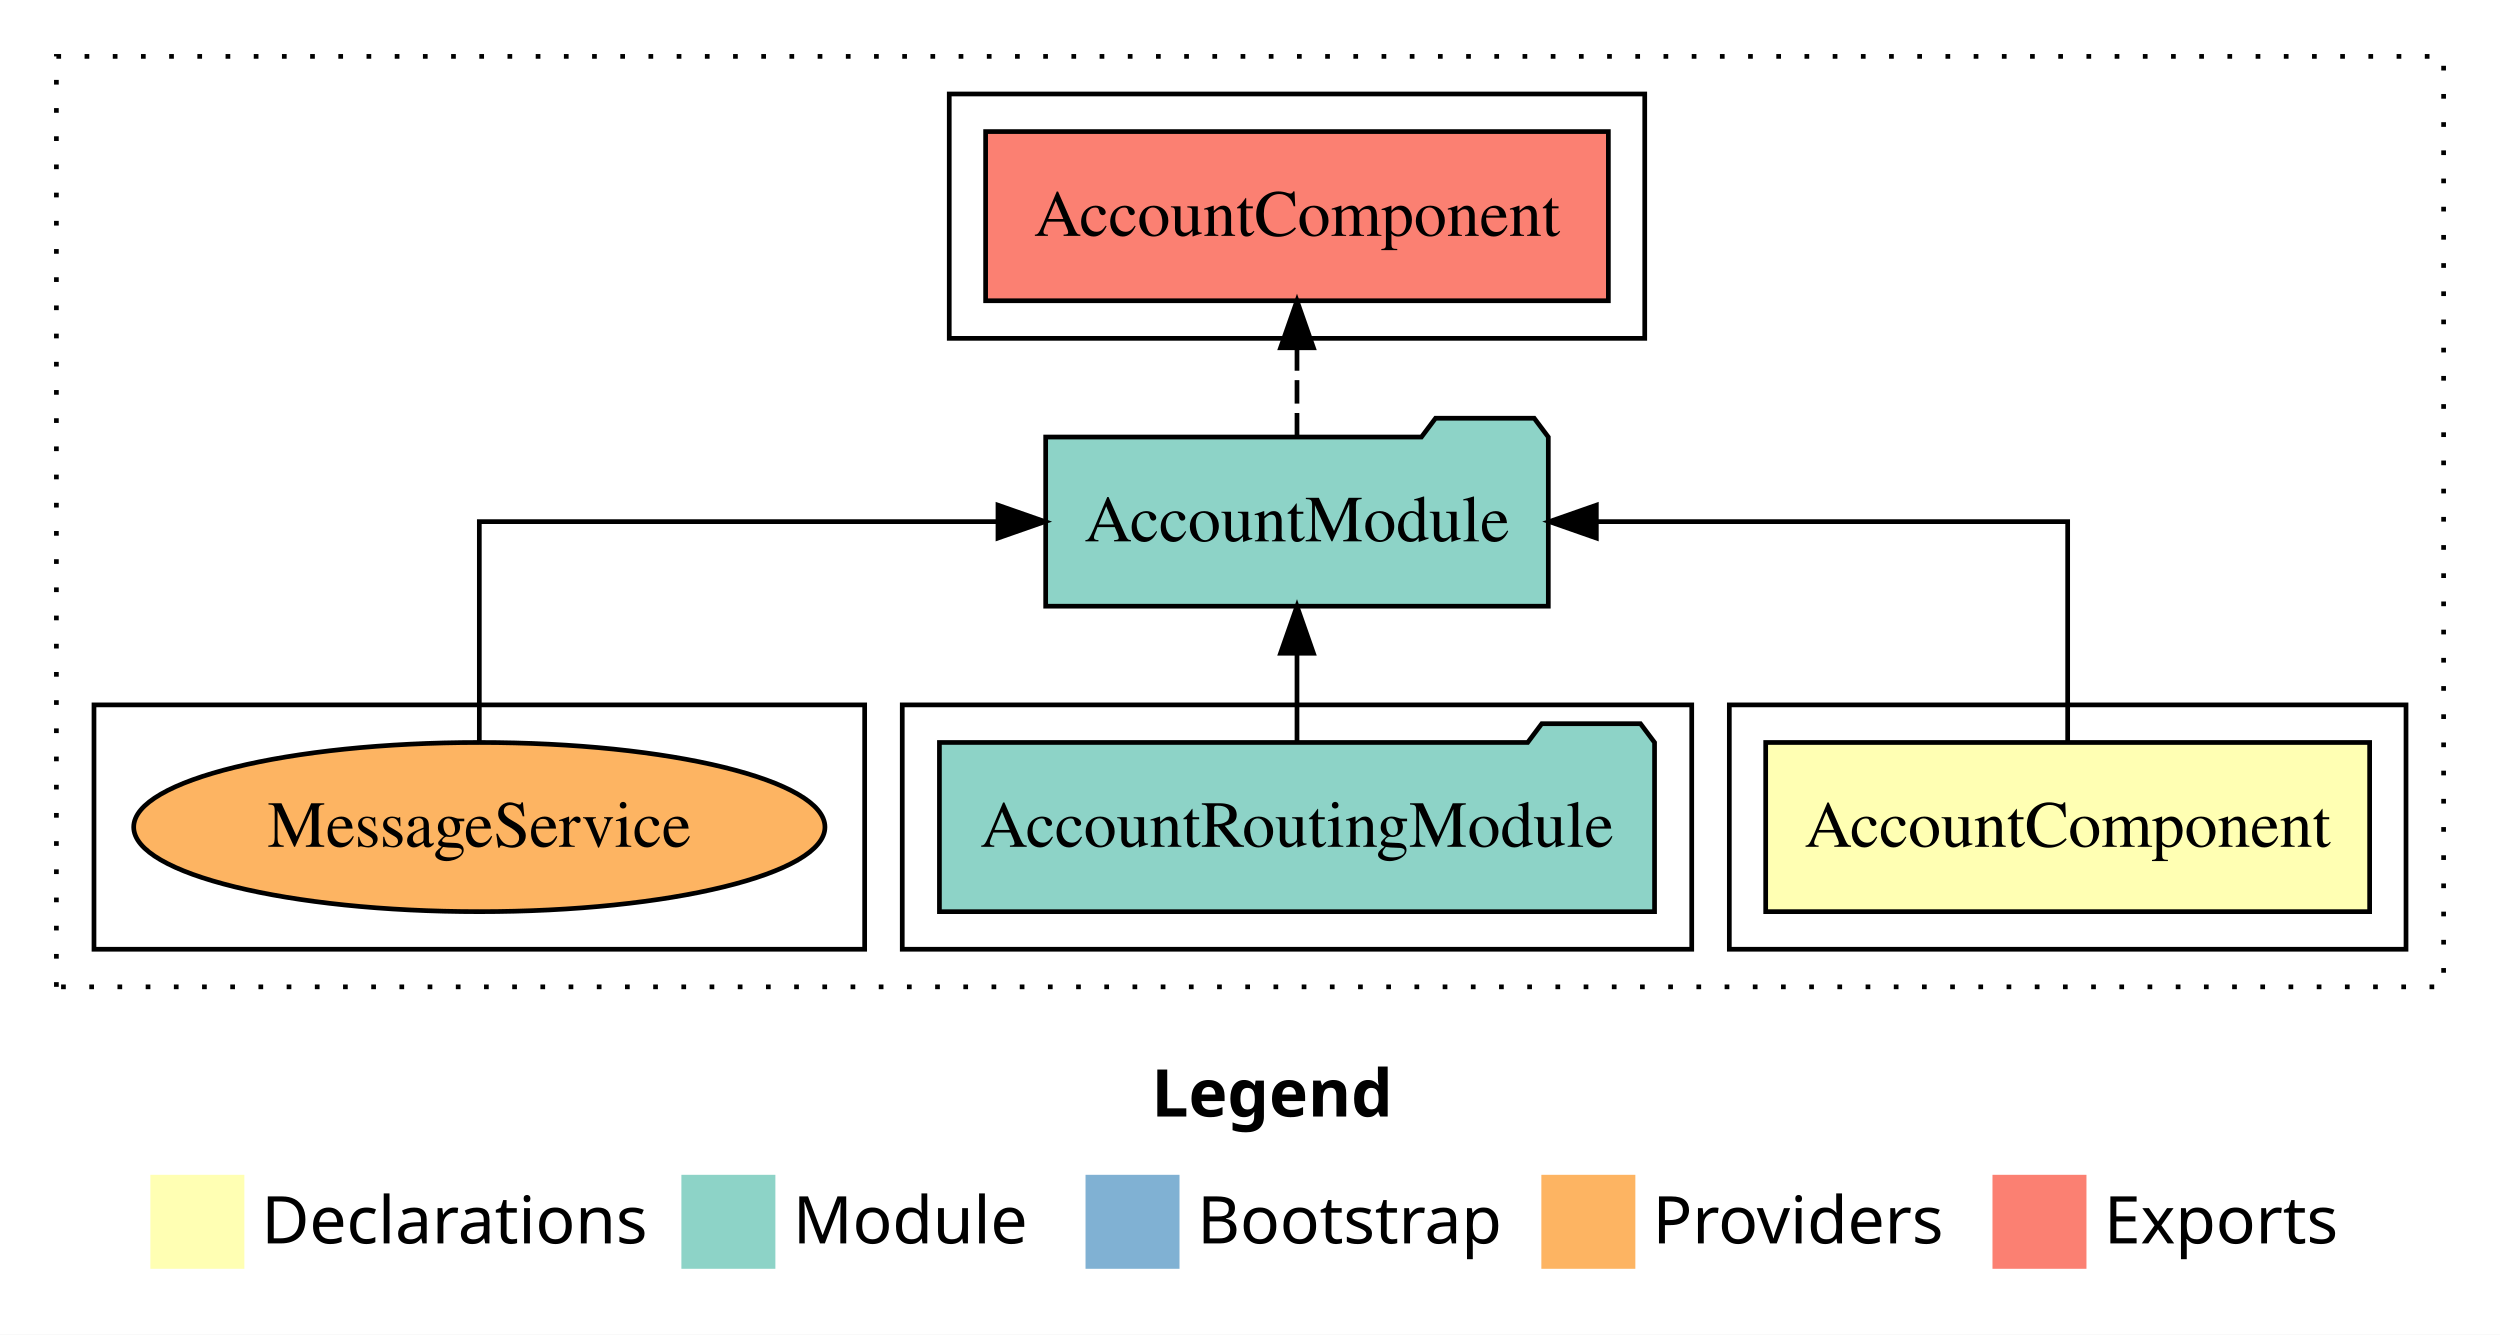
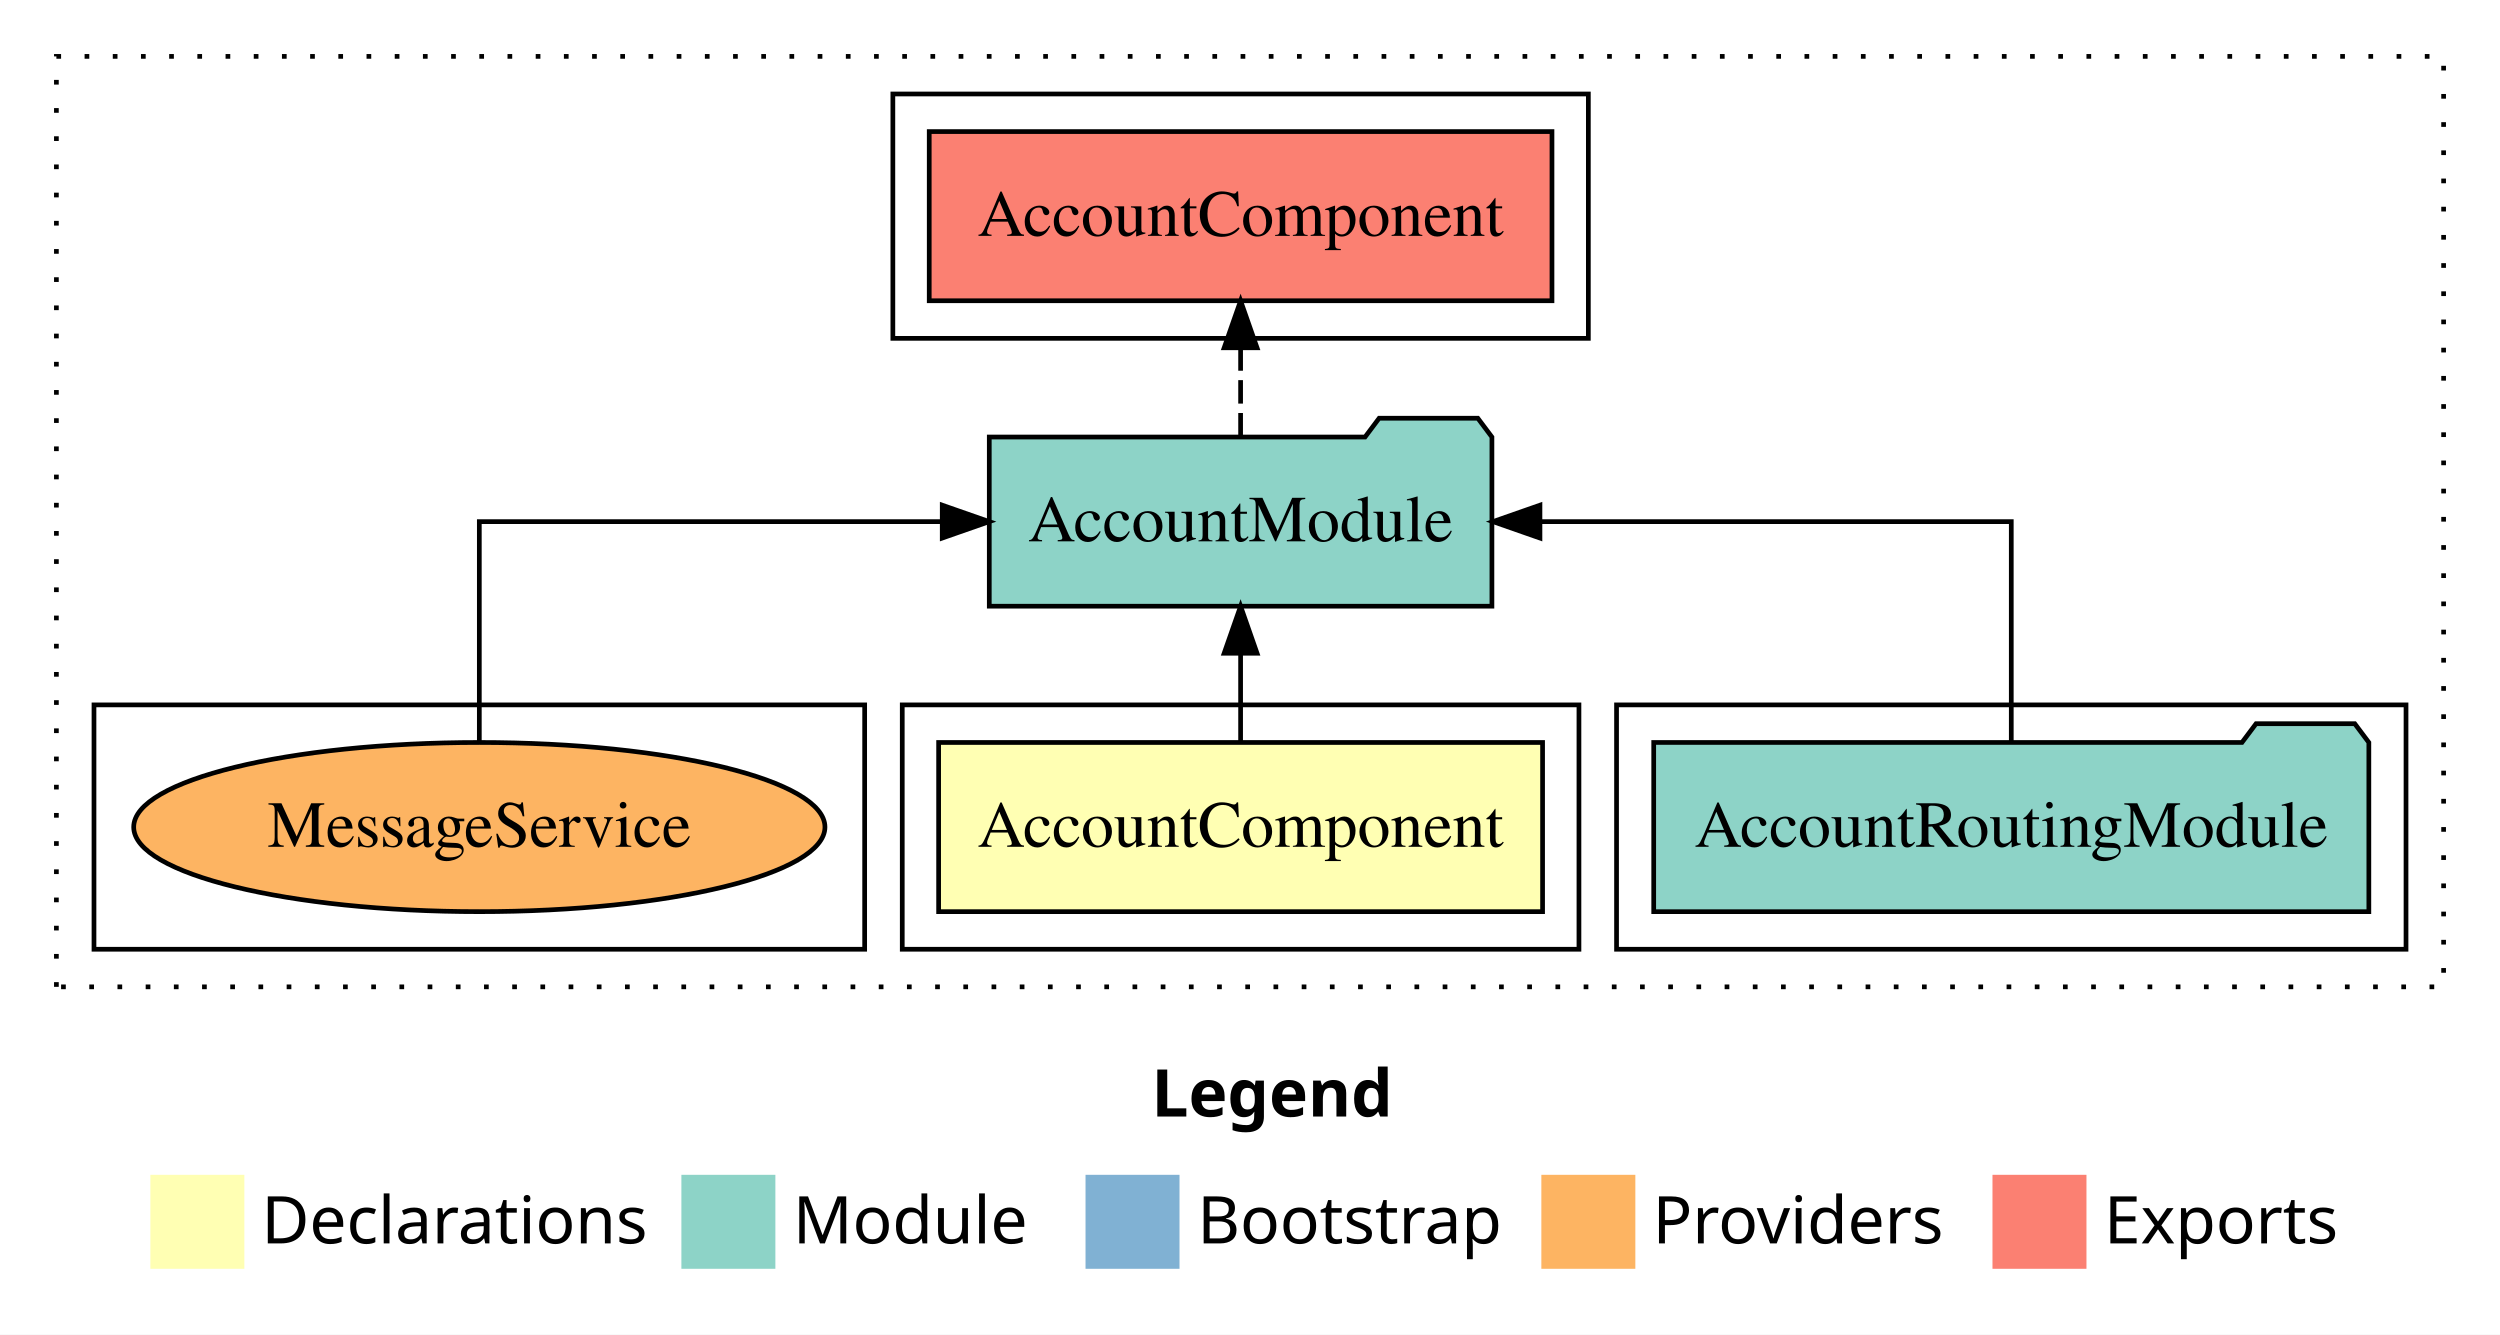
<svg xmlns="http://www.w3.org/2000/svg" width="532pt" height="284pt" viewBox="0.00 0.00 532.00 284.00">
  <g id="graph0" class="graph" transform="scale(1 1) rotate(0) translate(4 280)">
    <polygon fill="white" stroke="transparent" points="-4,4 -4,-280 528,-280 528,4 -4,4" />
    <text text-anchor="start" x="241.01" y="-42.4" font-family="sans-serif" font-weight="bold" font-size="14.00">Legend</text>
    <polygon fill="#ffffb3" stroke="transparent" points="28,-10 28,-30 48,-30 48,-10 28,-10" />
    <text text-anchor="start" x="51.63" y="-15.4" font-family="sans-serif" font-size="14.00">  Declarations</text>
    <polygon fill="#8dd3c7" stroke="transparent" points="141,-10 141,-30 161,-30 161,-10 141,-10" />
    <text text-anchor="start" x="164.73" y="-15.4" font-family="sans-serif" font-size="14.00">  Module</text>
    <polygon fill="#80b1d3" stroke="transparent" points="227,-10 227,-30 247,-30 247,-10 227,-10" />
    <text text-anchor="start" x="250.78" y="-15.4" font-family="sans-serif" font-size="14.00">  Bootstrap</text>
    <polygon fill="#fdb462" stroke="transparent" points="324,-10 324,-30 344,-30 344,-10 324,-10" />
    <text text-anchor="start" x="347.67" y="-15.4" font-family="sans-serif" font-size="14.00">  Providers</text>
    <polygon fill="#fb8072" stroke="transparent" points="420,-10 420,-30 440,-30 440,-10 420,-10" />
    <text text-anchor="start" x="443.73" y="-15.4" font-family="sans-serif" font-size="14.00">  Exports</text>
    <g id="clust1" class="cluster">
      <polygon fill="none" stroke="black" stroke-dasharray="1,5" points="8,-70 8,-268 516,-268 516,-70 8,-70" />
    </g>
+     <g id="clust4" class="cluster">
+       <polygon fill="none" stroke="black" points="340,-78 340,-130 508,-130 508,-78 340,-78" />
+     </g>
    <g id="clust2" class="cluster">
-       <polygon fill="none" stroke="black" points="364,-78 364,-130 508,-130 508,-78 364,-78" />
+       <polygon fill="none" stroke="black" points="188,-78 188,-130 332,-130 332,-78 188,-78" />
    </g>
    <g id="clust5" class="cluster">
-       <polygon fill="none" stroke="black" points="198,-208 198,-260 346,-260 346,-208 198,-208" />
-     </g>
-     <g id="clust4" class="cluster">
-       <polygon fill="none" stroke="black" points="188,-78 188,-130 356,-130 356,-78 188,-78" />
+       <polygon fill="none" stroke="black" points="186,-208 186,-260 334,-260 334,-208 186,-208" />
    </g>
    <g id="clust7" class="cluster">
      <polygon fill="none" stroke="black" points="16,-78 16,-130 180,-130 180,-78 16,-78" />
    </g>
    <g id="node1" class="node">
-       <polygon fill="#ffffb3" stroke="black" points="500.26,-122 371.74,-122 371.74,-86 500.26,-86 500.26,-122" />
-       <text text-anchor="middle" x="436" y="-99.8" font-family="Times,serif" font-size="14.00">AccountComponent</text>
+       <polygon fill="#ffffb3" stroke="black" points="324.26,-122 195.74,-122 195.74,-86 324.26,-86 324.26,-122" />
+       <text text-anchor="middle" x="260" y="-99.8" font-family="Times,serif" font-size="14.00">AccountComponent</text>
    </g>
    <g id="node2" class="node">
-       <polygon fill="#8dd3c7" stroke="black" points="325.48,-187 322.48,-191 301.48,-191 298.48,-187 218.52,-187 218.52,-151 325.48,-151 325.48,-187" />
-       <text text-anchor="middle" x="272" y="-164.8" font-family="Times,serif" font-size="14.00">AccountModule</text>
+       <polygon fill="#8dd3c7" stroke="black" points="313.48,-187 310.48,-191 289.48,-191 286.48,-187 206.52,-187 206.52,-151 313.48,-151 313.48,-187" />
+       <text text-anchor="middle" x="260" y="-164.8" font-family="Times,serif" font-size="14.00">AccountModule</text>
    </g>
    <g id="edge1" class="edge">
-       <path fill="none" stroke="black" d="M436,-122.11C436,-141.34 436,-169 436,-169 436,-169 335.7,-169 335.7,-169" />
-       <polygon fill="black" stroke="black" points="335.7,-165.5 325.7,-169 335.7,-172.5 335.7,-165.5" />
+       <path fill="none" stroke="black" d="M260,-122.11C260,-122.11 260,-140.99 260,-140.99" />
+       <polygon fill="black" stroke="black" points="256.5,-140.99 260,-150.99 263.5,-140.99 256.5,-140.99" />
    </g>
    <g id="node4" class="node">
-       <polygon fill="#fb8072" stroke="black" points="338.26,-252 205.74,-252 205.74,-216 338.26,-216 338.26,-252" />
-       <text text-anchor="middle" x="272" y="-229.8" font-family="Times,serif" font-size="14.00">AccountComponent </text>
+       <polygon fill="#fb8072" stroke="black" points="326.26,-252 193.74,-252 193.74,-216 326.26,-216 326.26,-252" />
+       <text text-anchor="middle" x="260" y="-229.8" font-family="Times,serif" font-size="14.00">AccountComponent </text>
    </g>
    <g id="edge3" class="edge">
-       <path fill="none" stroke="black" stroke-dasharray="5,2" d="M272,-187.11C272,-187.11 272,-205.99 272,-205.99" />
-       <polygon fill="black" stroke="black" points="268.5,-205.99 272,-215.99 275.5,-205.99 268.5,-205.99" />
+       <path fill="none" stroke="black" stroke-dasharray="5,2" d="M260,-187.11C260,-187.11 260,-205.99 260,-205.99" />
+       <polygon fill="black" stroke="black" points="256.5,-205.99 260,-215.99 263.5,-205.99 256.5,-205.99" />
    </g>
    <g id="node3" class="node">
-       <polygon fill="#8dd3c7" stroke="black" points="348.09,-122 345.09,-126 324.09,-126 321.09,-122 195.91,-122 195.91,-86 348.09,-86 348.09,-122" />
-       <text text-anchor="middle" x="272" y="-99.8" font-family="Times,serif" font-size="14.00">AccountRoutingModule</text>
+       <polygon fill="#8dd3c7" stroke="black" points="500.09,-122 497.09,-126 476.09,-126 473.09,-122 347.91,-122 347.91,-86 500.09,-86 500.09,-122" />
+       <text text-anchor="middle" x="424" y="-99.8" font-family="Times,serif" font-size="14.00">AccountRoutingModule</text>
    </g>
    <g id="edge2" class="edge">
-       <path fill="none" stroke="black" d="M272,-122.11C272,-122.11 272,-140.99 272,-140.99" />
-       <polygon fill="black" stroke="black" points="268.5,-140.99 272,-150.99 275.5,-140.99 268.5,-140.99" />
+       <path fill="none" stroke="black" d="M424,-122.11C424,-141.34 424,-169 424,-169 424,-169 323.7,-169 323.7,-169" />
+       <polygon fill="black" stroke="black" points="323.7,-165.5 313.7,-169 323.7,-172.5 323.7,-165.5" />
    </g>
    <g id="node5" class="node">
      <ellipse fill="#fdb462" stroke="black" cx="98" cy="-104" rx="73.55" ry="18" />
      <text text-anchor="middle" x="98" y="-99.8" font-family="Times,serif" font-size="14.00">MessageService</text>
    </g>
    <g id="edge4" class="edge">
-       <path fill="none" stroke="black" d="M98,-122.11C98,-141.34 98,-169 98,-169 98,-169 208.37,-169 208.37,-169" />
-       <polygon fill="black" stroke="black" points="208.37,-172.5 218.37,-169 208.37,-165.5 208.37,-172.5" />
+       <path fill="none" stroke="black" d="M98,-122.11C98,-141.34 98,-169 98,-169 98,-169 196.51,-169 196.51,-169" />
+       <polygon fill="black" stroke="black" points="196.51,-172.5 206.51,-169 196.51,-165.5 196.51,-172.5" />
    </g>
  </g>
</svg>
